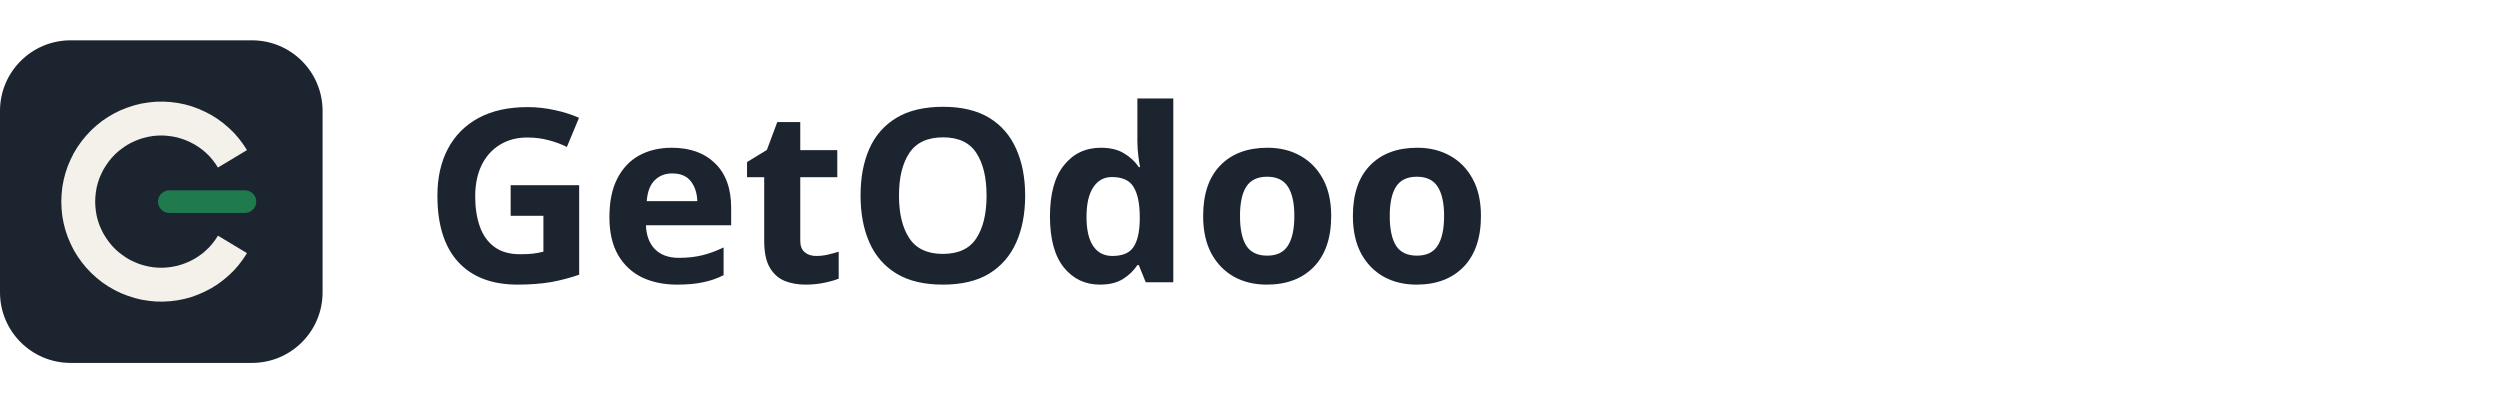
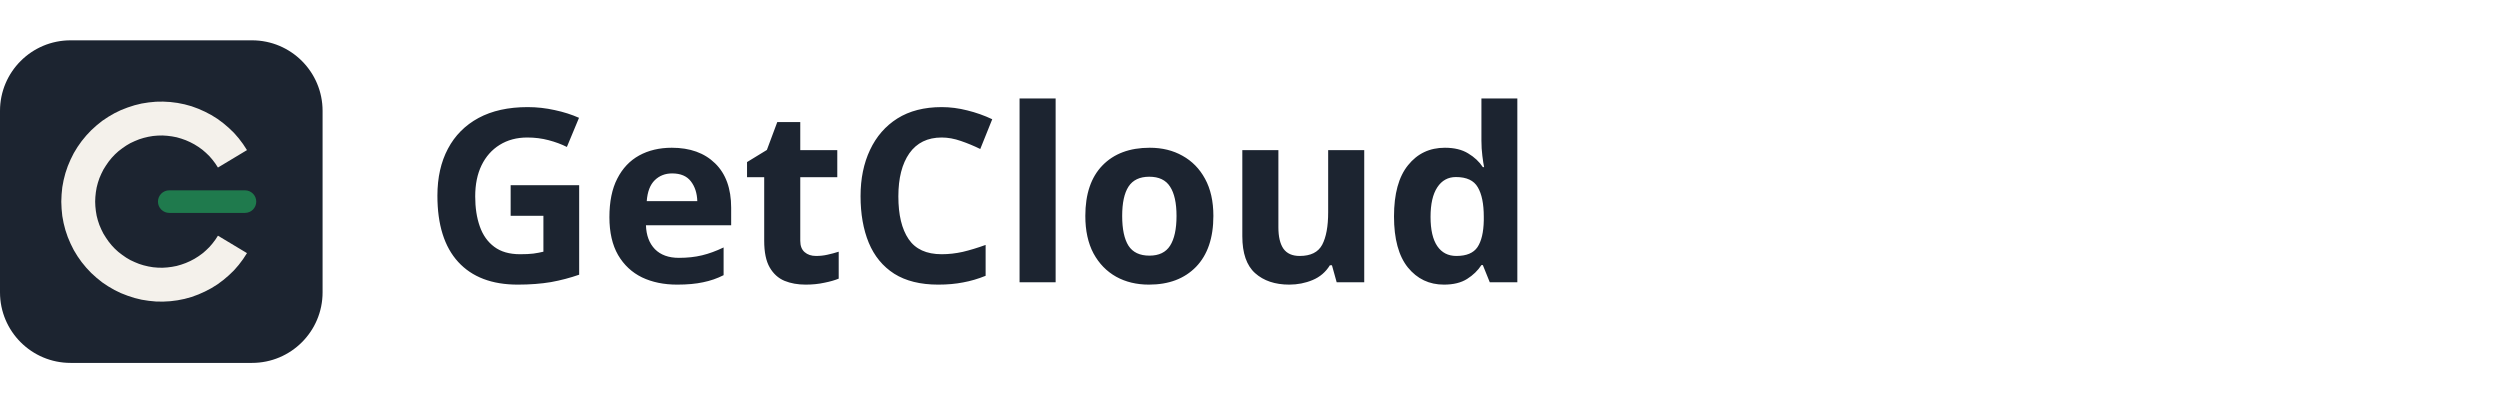
<svg xmlns="http://www.w3.org/2000/svg" viewBox="0 0 248 40" role="img">
  <svg x="0" y="4" width="32" height="32" viewBox="0 0 32 32">
    <rect width="32" height="32" rx="7" fill="#1C2430" />
    <path fill="#F4F1EB" d="M24.50 10.89 L24.11 10.29 L23.68 9.72 L23.21 9.18 L22.69 8.68 L22.15 8.22 L21.57 7.79 L20.96 7.41 L20.33 7.08 L19.68 6.79 L19.00 6.54 L18.31 6.35 L17.61 6.21 L16.90 6.12 L16.18 6.08 L15.47 6.09 L14.75 6.16 L14.05 6.27 L13.35 6.44 L12.67 6.66 L12.00 6.92 L11.36 7.23 L10.74 7.59 L10.14 7.99 L9.58 8.44 L9.05 8.92 L8.56 9.44 L8.10 10.00 L7.69 10.58 L7.32 11.19 L7.00 11.83 L6.72 12.49 L6.49 13.17 L6.31 13.87 L6.18 14.57 L6.11 15.28 L6.08 16.00 L6.11 16.72 L6.18 17.43 L6.31 18.13 L6.49 18.83 L6.72 19.51 L7.00 20.17 L7.32 20.81 L7.69 21.42 L8.10 22.00 L8.56 22.56 L9.05 23.08 L9.58 23.56 L10.14 24.01 L10.74 24.41 L11.36 24.77 L12.00 25.08 L12.67 25.34 L13.35 25.56 L14.05 25.73 L14.75 25.84 L15.47 25.91 L16.18 25.92 L16.90 25.88 L17.61 25.79 L18.31 25.65 L19.00 25.46 L19.68 25.21 L20.33 24.92 L20.96 24.59 L21.57 24.21 L22.15 23.78 L22.69 23.32 L23.21 22.82 L23.68 22.28 L24.11 21.71 L24.50 21.11 L21.62 19.38 L21.36 19.78 L21.08 20.15 L20.77 20.51 L20.43 20.84 L20.07 21.15 L19.68 21.43 L19.28 21.68 L18.86 21.90 L18.43 22.09 L17.98 22.25 L17.53 22.38 L17.06 22.47 L16.59 22.53 L16.12 22.56 L15.65 22.55 L15.18 22.51 L14.71 22.43 L14.25 22.32 L13.80 22.18 L13.36 22.00 L12.93 21.80 L12.52 21.56 L12.13 21.29 L11.75 21.00 L11.40 20.68 L11.08 20.34 L10.78 19.97 L10.51 19.58 L10.26 19.18 L10.05 18.76 L9.86 18.32 L9.71 17.87 L9.59 17.41 L9.51 16.94 L9.46 16.47 L9.44 16.00 L9.46 15.53 L9.51 15.06 L9.59 14.59 L9.71 14.13 L9.86 13.68 L10.05 13.24 L10.26 12.82 L10.51 12.42 L10.78 12.03 L11.08 11.66 L11.40 11.32 L11.75 11.00 L12.13 10.71 L12.52 10.44 L12.93 10.20 L13.36 10.00 L13.80 9.82 L14.25 9.68 L14.71 9.57 L15.18 9.49 L15.65 9.45 L16.12 9.44 L16.59 9.47 L17.06 9.53 L17.53 9.62 L17.98 9.75 L18.43 9.91 L18.86 10.10 L19.28 10.32 L19.68 10.57 L20.07 10.85 L20.43 11.16 L20.77 11.49 L21.08 11.85 L21.36 12.22 L21.62 12.62 Z" />
    <rect x="15.67" y="14.88" width="9.75" height="2.24" rx="1.12" fill="#1F7A4D" />
  </svg>
-   <text x="42" y="28" fill="#1C2430" font-family="Avenir Next, system-ui, sans-serif" font-size="24" font-weight="600">GetOdoo</text>
+   <text x="42" y="28" fill="#1C2430" font-family="Avenir Next, system-ui, sans-serif" font-size="24" font-weight="600">GetCloud</text>
</svg>
